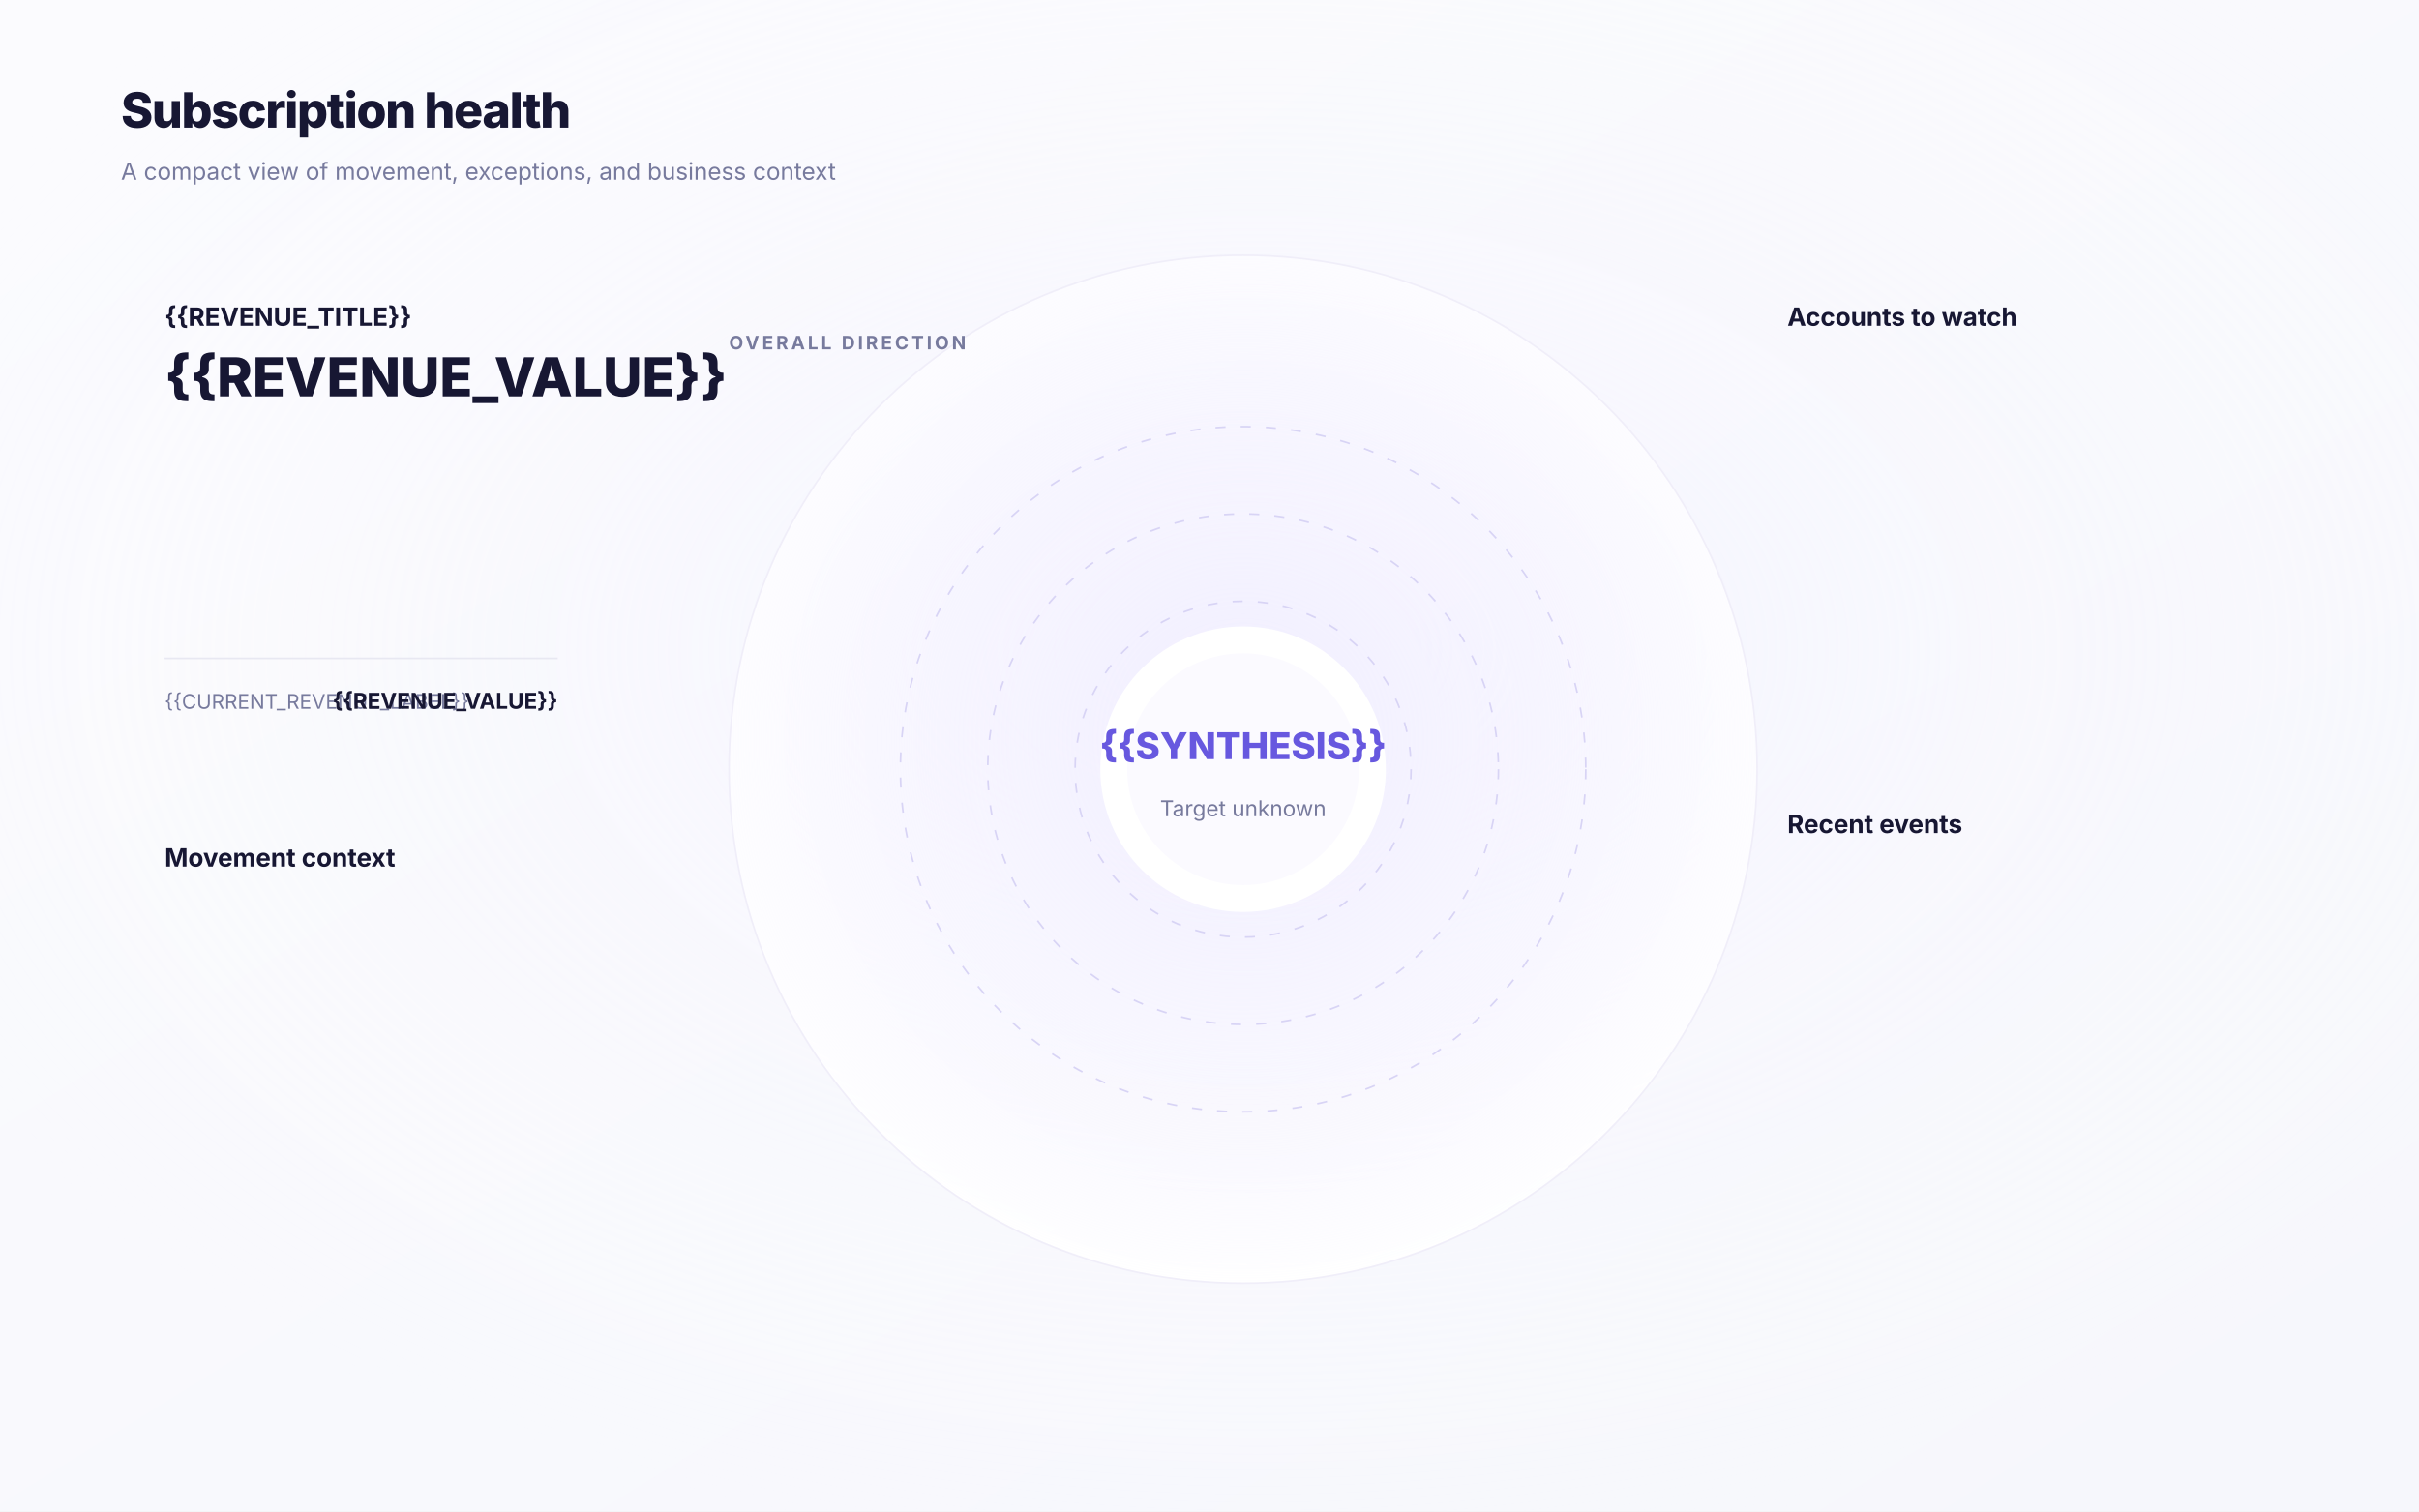
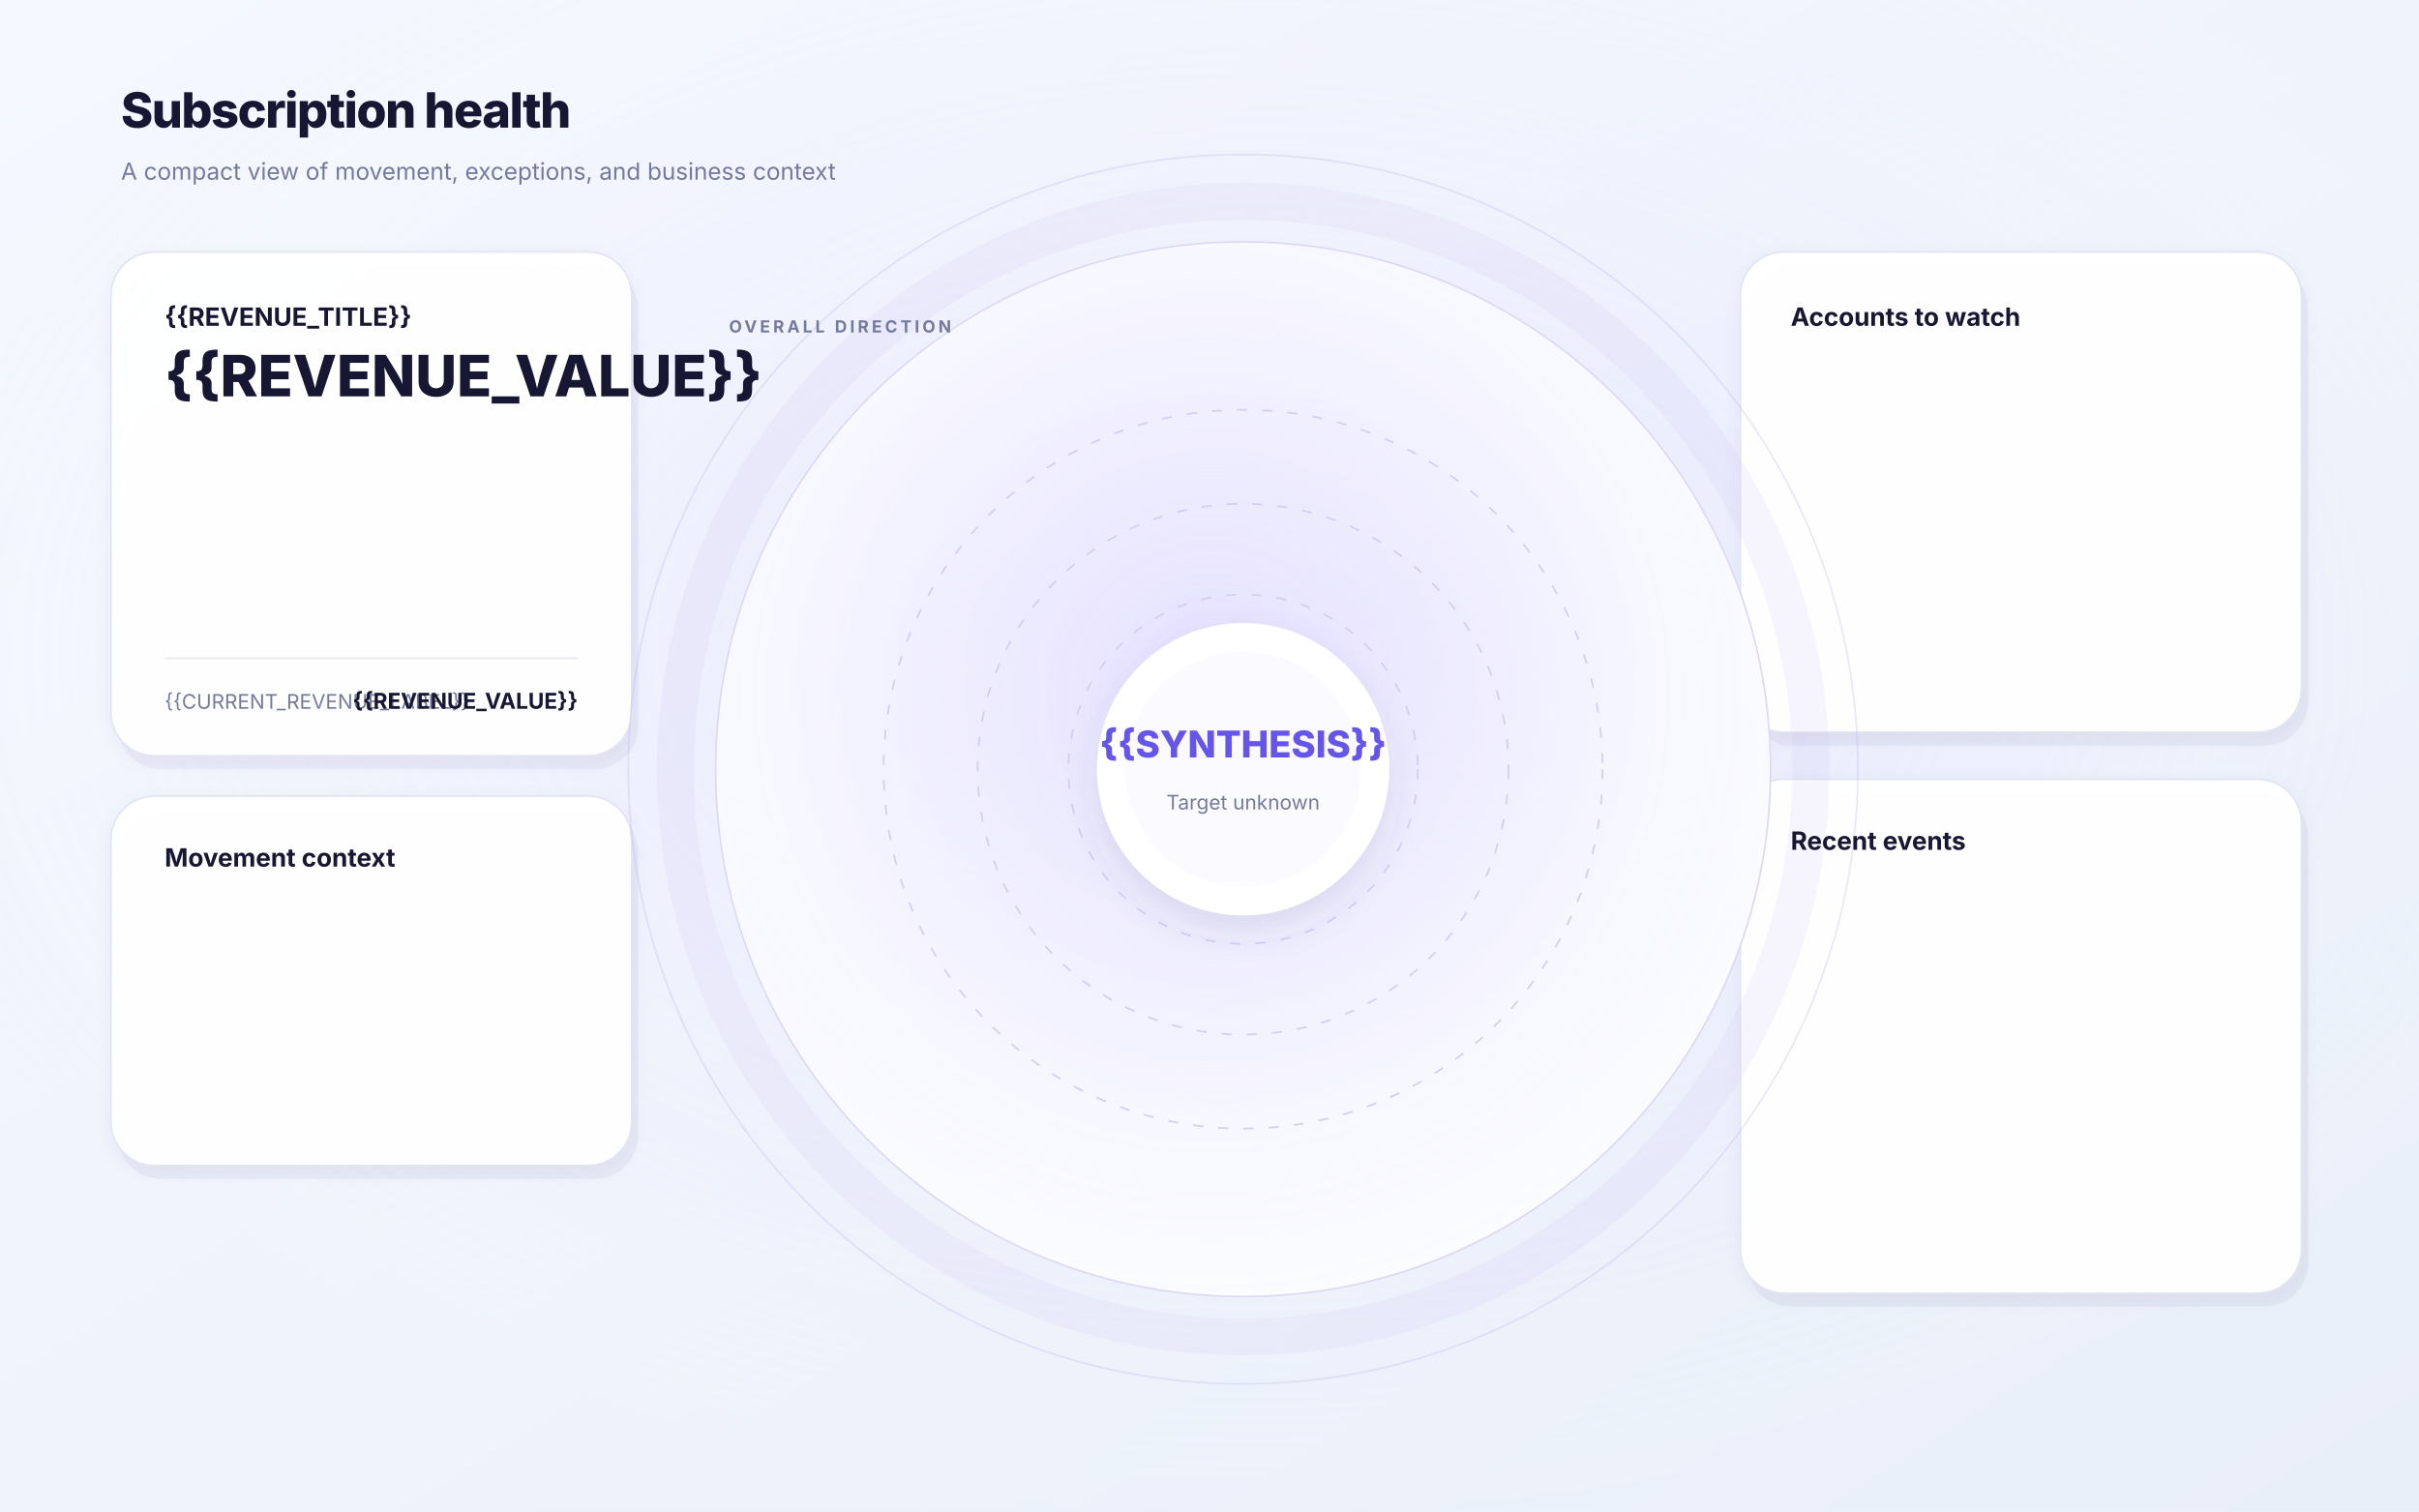
<svg xmlns="http://www.w3.org/2000/svg" viewBox="0 0 1440 900" role="img" aria-labelledby="title desc">
  <defs>
    <linearGradient id="pageBg" x1="0" y1="0" x2="1" y2="1">
-       <stop offset="0" stop-color="#fbfbfe" />
-       <stop offset="1" stop-color="#f6f7fc" />
+       <stop offset="0" stop-color="#f5f8ff" />
+       <stop offset="1" stop-color="#e9eff9" />
    </linearGradient>
    <radialGradient id="ambientGlow" cx="52%" cy="43%" r="62%">
-       <stop offset="0" stop-color="#efecff" stop-opacity="0.52" />
-       <stop offset="0.48" stop-color="#f7f6ff" stop-opacity="0.24" />
+       <stop offset="0" stop-color="#c9c0ff" stop-opacity="0.34" />
+       <stop offset="0.46" stop-color="#e7e3ff" stop-opacity="0.18" />
      <stop offset="1" stop-color="#ffffff" stop-opacity="0" />
    </radialGradient>
-     <radialGradient id="centerField" cx="50%" cy="47%" r="54%">
-       <stop offset="0" stop-color="#f0edff" stop-opacity="0.86" />
-       <stop offset="0.56" stop-color="#f7f5ff" stop-opacity="0.58" />
-       <stop offset="1" stop-color="#ffffff" stop-opacity="0.96" />
+     <radialGradient id="centerField" cx="47%" cy="43%" r="58%">
+       <stop offset="0" stop-color="#e5dfff" stop-opacity="0.82" />
+       <stop offset="0.35" stop-color="#efecff" stop-opacity="0.72" />
+       <stop offset="0.72" stop-color="#f8f8ff" stop-opacity="0.94" />
+       <stop offset="1" stop-color="#fbfcff" stop-opacity="0.98" />
    </radialGradient>
    <linearGradient id="accentLine" x1="0" y1="0" x2="1" y2="1">
-       <stop offset="0" stop-color="#7768e6" />
-       <stop offset="1" stop-color="#9e91ef" />
+       <stop offset="0" stop-color="#6555e8" />
+       <stop offset="1" stop-color="#9b8df4" />
    </linearGradient>
+     <filter id="panelShadow" x="-30%" y="-30%" width="160%" height="170%">
+       <feDropShadow dx="0" dy="18" stdDeviation="20" flood-color="#403875" flood-opacity="0.10" />
+       <feDropShadow dx="0" dy="3" stdDeviation="5" flood-color="#403875" flood-opacity="0.05" />
+     </filter>
+     <filter id="orbShadow" x="-40%" y="-50%" width="180%" height="210%">
+       <feDropShadow dx="0" dy="9" stdDeviation="10" flood-color="#51468d" flood-opacity="0.12" />
+     </filter>
    <marker id="radarVertex" viewBox="0 0 14 14" refX="7" refY="7" markerWidth="14" markerHeight="14" markerUnits="userSpaceOnUse">
-       <circle cx="7" cy="7" r="5" fill="#6f60e5" stroke="#ffffff" stroke-width="2" />
+       <circle cx="7" cy="7" r="5" fill="#6555e8" stroke="#ffffff" stroke-width="2" />
    </marker>
    <style>
      .sans { font-family: Inter, ui-sans-serif, -apple-system, BlinkMacSystemFont, "Segoe UI", sans-serif; }
      .ink { fill: #171733; }
-       .muted { fill: #777a9d; }
-       .soft { fill: #a0a2bd; }
-       .accent { fill: #6758df; }
-       .positive { fill: #2f8a67; }
-       .danger { fill: #e0525f; }
-       .center-field { fill: url(#centerField); stroke: #f0eef9; stroke-width: 1; }
-       .radar-guide { fill: none; stroke: #d8d4f5; stroke-width: 1; stroke-dasharray: 6 9; }
+       .muted { fill: #747a9b; }
+       .soft { fill: #a5aac3; }
+       .accent { fill: #6555e8; }
+       .positive { fill: #238764; }
+       .danger { fill: #e25462; }
+       .support-shadow { fill: #655b8f; fill-opacity: .065; }
+       .support-panel { fill: #ffffff; fill-opacity: .97; stroke: #e1e4f1; stroke-width: 1; filter: url(#panelShadow); }
+       .center-halo { fill: none; }
+       .center-halo--outer { stroke: #b8afe9; stroke-opacity: .30; stroke-width: 1; }
+       .center-halo--inner { stroke: #c8c0f2; stroke-opacity: .16; stroke-width: 22; }
+       .center-field { fill: url(#centerField); stroke: #ddd9f5; stroke-width: 1; }
+       .radar-guide { fill: none; stroke: #d2cdf4; stroke-width: 1; stroke-dasharray: 6 9; }
      .radar-shape { marker-start: url(#radarVertex); marker-mid: url(#radarVertex); }
-       .direction-core { fill: #ffffff; stroke: #ffffff; stroke-width: 10; }
+       .metric-orb { fill: #f8f7ff; fill-opacity: .98; stroke: #d8d3f4; stroke-width: 1; filter: url(#orbShadow); }
+       .direction-core { fill: #ffffff; stroke: #ffffff; stroke-width: 10; filter: url(#orbShadow); }
    </style>
  </defs>
  <rect width="1440" height="900" fill="url(#pageBg)" />
  <rect width="1440" height="900" fill="url(#ambientGlow)" />
  <g class="sans">
    <text x="72" y="76" class="ink" font-size="29" font-weight="760" letter-spacing="-0.8">Subscription health</text>
    <text x="72" y="107" class="muted" font-size="14">A compact view of movement, exceptions, and business context</text>
+     <rect x="70" y="158" width="310" height="300" rx="26" class="support-shadow" />
+     <rect x="70" y="482" width="310" height="220" rx="26" class="support-shadow" />
+     <rect x="1040" y="158" width="334" height="286" rx="26" class="support-shadow" />
+     <rect x="1040" y="472" width="334" height="306" rx="26" class="support-shadow" />
+     <rect x="66" y="150" width="310" height="300" rx="26" class="support-panel" />
+     <rect x="66" y="474" width="310" height="220" rx="26" class="support-panel" />
+     <rect x="1036" y="150" width="334" height="286" rx="26" class="support-panel" />
+     <rect x="1036" y="464" width="334" height="306" rx="26" class="support-panel" />
    <text x="98" y="194" class="ink" font-size="15" font-weight="700">{{REVENUE_TITLE}}</text>
-     <text x="98" y="236" class="ink" font-size="32" font-weight="760">{{REVENUE_VALUE}}</text>
+     <text x="98" y="236" class="ink" font-size="34" font-weight="780">{{REVENUE_VALUE}}</text>
    {{REVENUE_DELTA_BLOCK}}
    {{REVENUE_VISUAL}}
-     <line x1="98" y1="392" x2="332" y2="392" stroke="#e8e8f2" />
+     <line x1="98" y1="392" x2="344" y2="392" stroke="#e8e8f2" />
    <text x="98" y="422" class="muted" font-size="12">{{CURRENT_REVENUE_LABEL}}</text>
-     <text x="332" y="422" class="ink" font-size="13" font-weight="700" text-anchor="end">{{REVENUE_VALUE}}</text>
+     <text x="344" y="422" class="ink" font-size="13" font-weight="700" text-anchor="end">{{REVENUE_VALUE}}</text>
    <text x="98" y="516" class="ink" font-size="15" font-weight="700">Movement context</text>
    {{MOVEMENT_ROWS}}

-     <circle cx="740" cy="458" r="306" class="center-field" />
-     <text x="434" y="208" class="muted" font-size="11" font-weight="700" letter-spacing="1.7">OVERALL DIRECTION</text>
-     <circle cx="740" cy="458" r="204" class="radar-guide" />
-     <circle cx="740" cy="458" r="152" class="radar-guide" />
-     <circle cx="740" cy="458" r="100" class="radar-guide" />
+     <circle cx="740" cy="458" r="366" class="center-halo center-halo--outer" />
+     <circle cx="740" cy="458" r="338" class="center-halo center-halo--inner" />
+     <circle cx="740" cy="458" r="314" class="center-field" />
+     <text x="434" y="198" class="muted" font-size="10" font-weight="700" letter-spacing="1.8">OVERALL DIRECTION</text>
+     <circle cx="740" cy="458" r="214" class="radar-guide" />
+     <circle cx="740" cy="458" r="158" class="radar-guide" />
+     <circle cx="740" cy="458" r="104" class="radar-guide" />
    <g transform="translate(42 -6)">
      {{SVG_ORBIT_VISUAL}}
      {{SVG_SIGNAL_NODES}}
    </g>
-     <circle cx="740" cy="458" r="80" class="direction-core" />
-     <circle cx="740" cy="458" r="69" fill="#fbfaff" />
-     <text x="740" y="452" class="accent" font-size="22" font-weight="790" text-anchor="middle">{{SYNTHESIS}}</text>
-     <text x="740" y="486" class="muted" font-size="13" text-anchor="middle">Target unknown</text>
-     <text x="1064" y="194" class="ink" font-size="15" font-weight="700">Accounts to watch</text>
+     <circle cx="740" cy="458" r="82" class="direction-core" />
+     <circle cx="740" cy="458" r="70" fill="#fbfaff" />
+     <text x="740" y="451" class="accent" font-size="22" font-weight="790" text-anchor="middle">{{SYNTHESIS}}</text>
+     <text x="740" y="482" class="muted" font-size="12" text-anchor="middle">Target unknown</text>
+     <text x="1066" y="194" class="ink" font-size="15" font-weight="700">Accounts to watch</text>
    {{EXCEPTION_ROWS}}

-     <text x="1064" y="496" class="ink" font-size="15" font-weight="700">Recent events</text>
+     <text x="1066" y="506" class="ink" font-size="15" font-weight="700">Recent events</text>
    {{EVENT_ROWS}}
  </g>
</svg>
